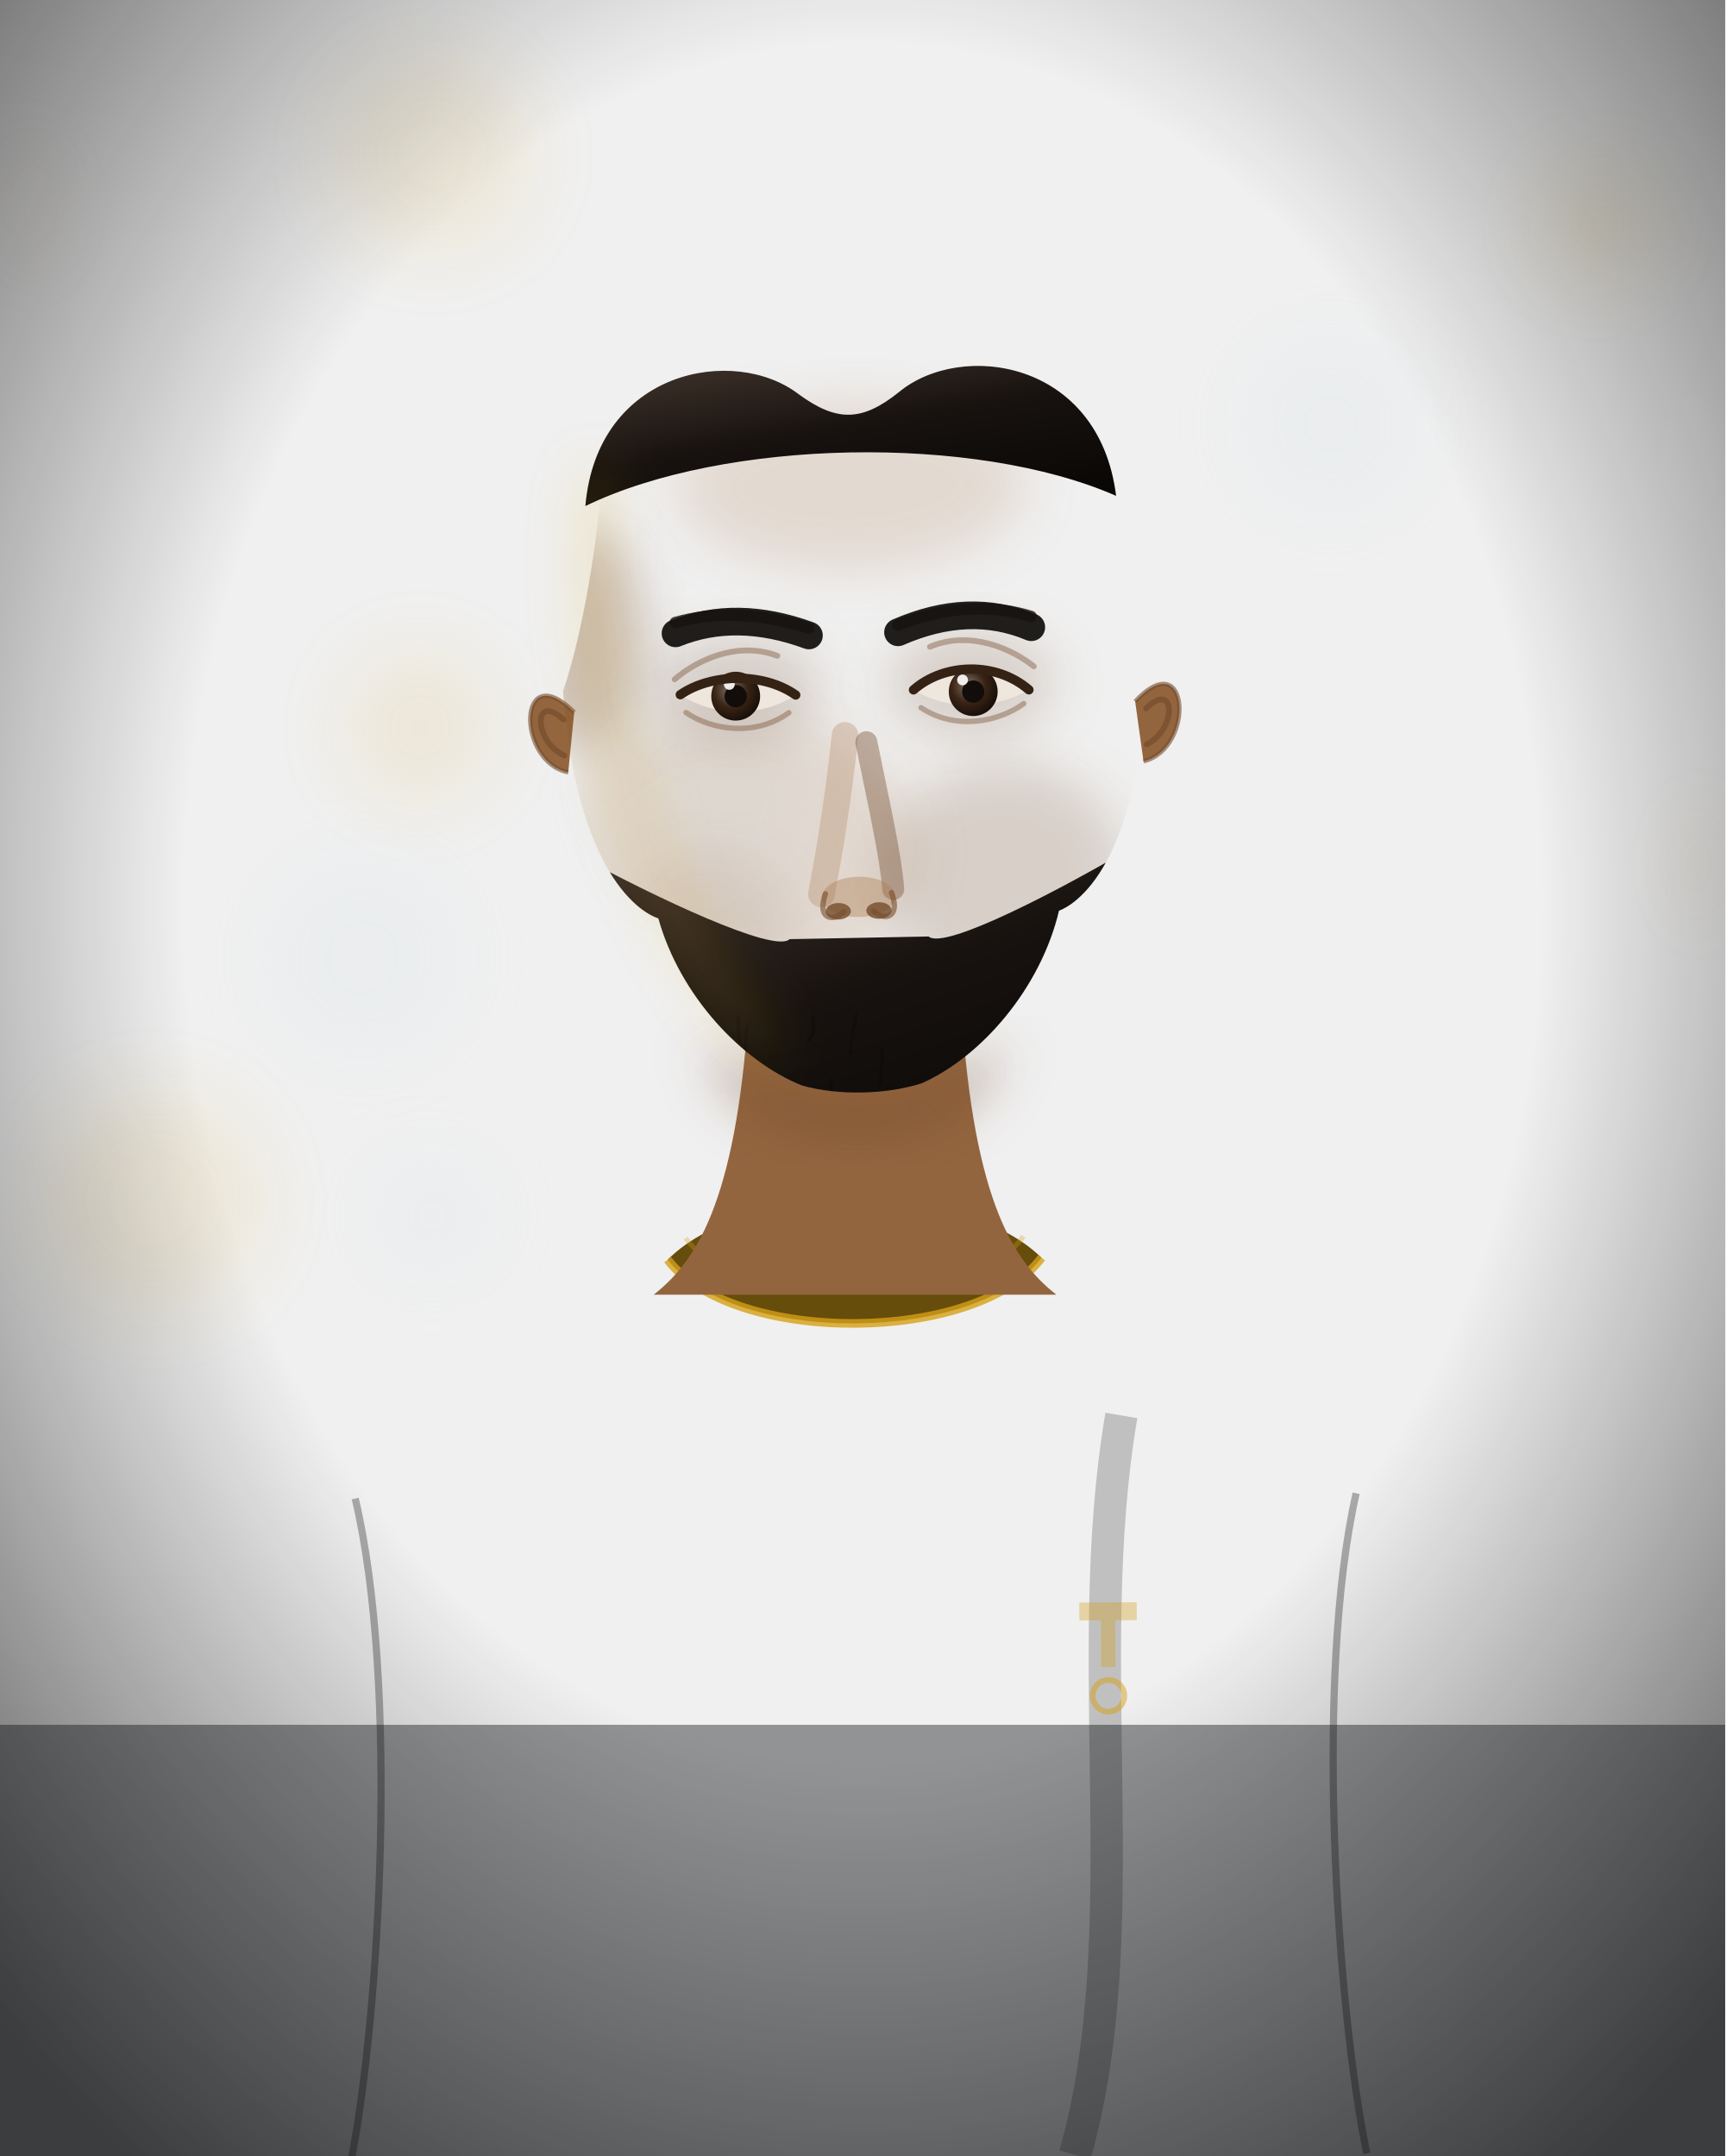
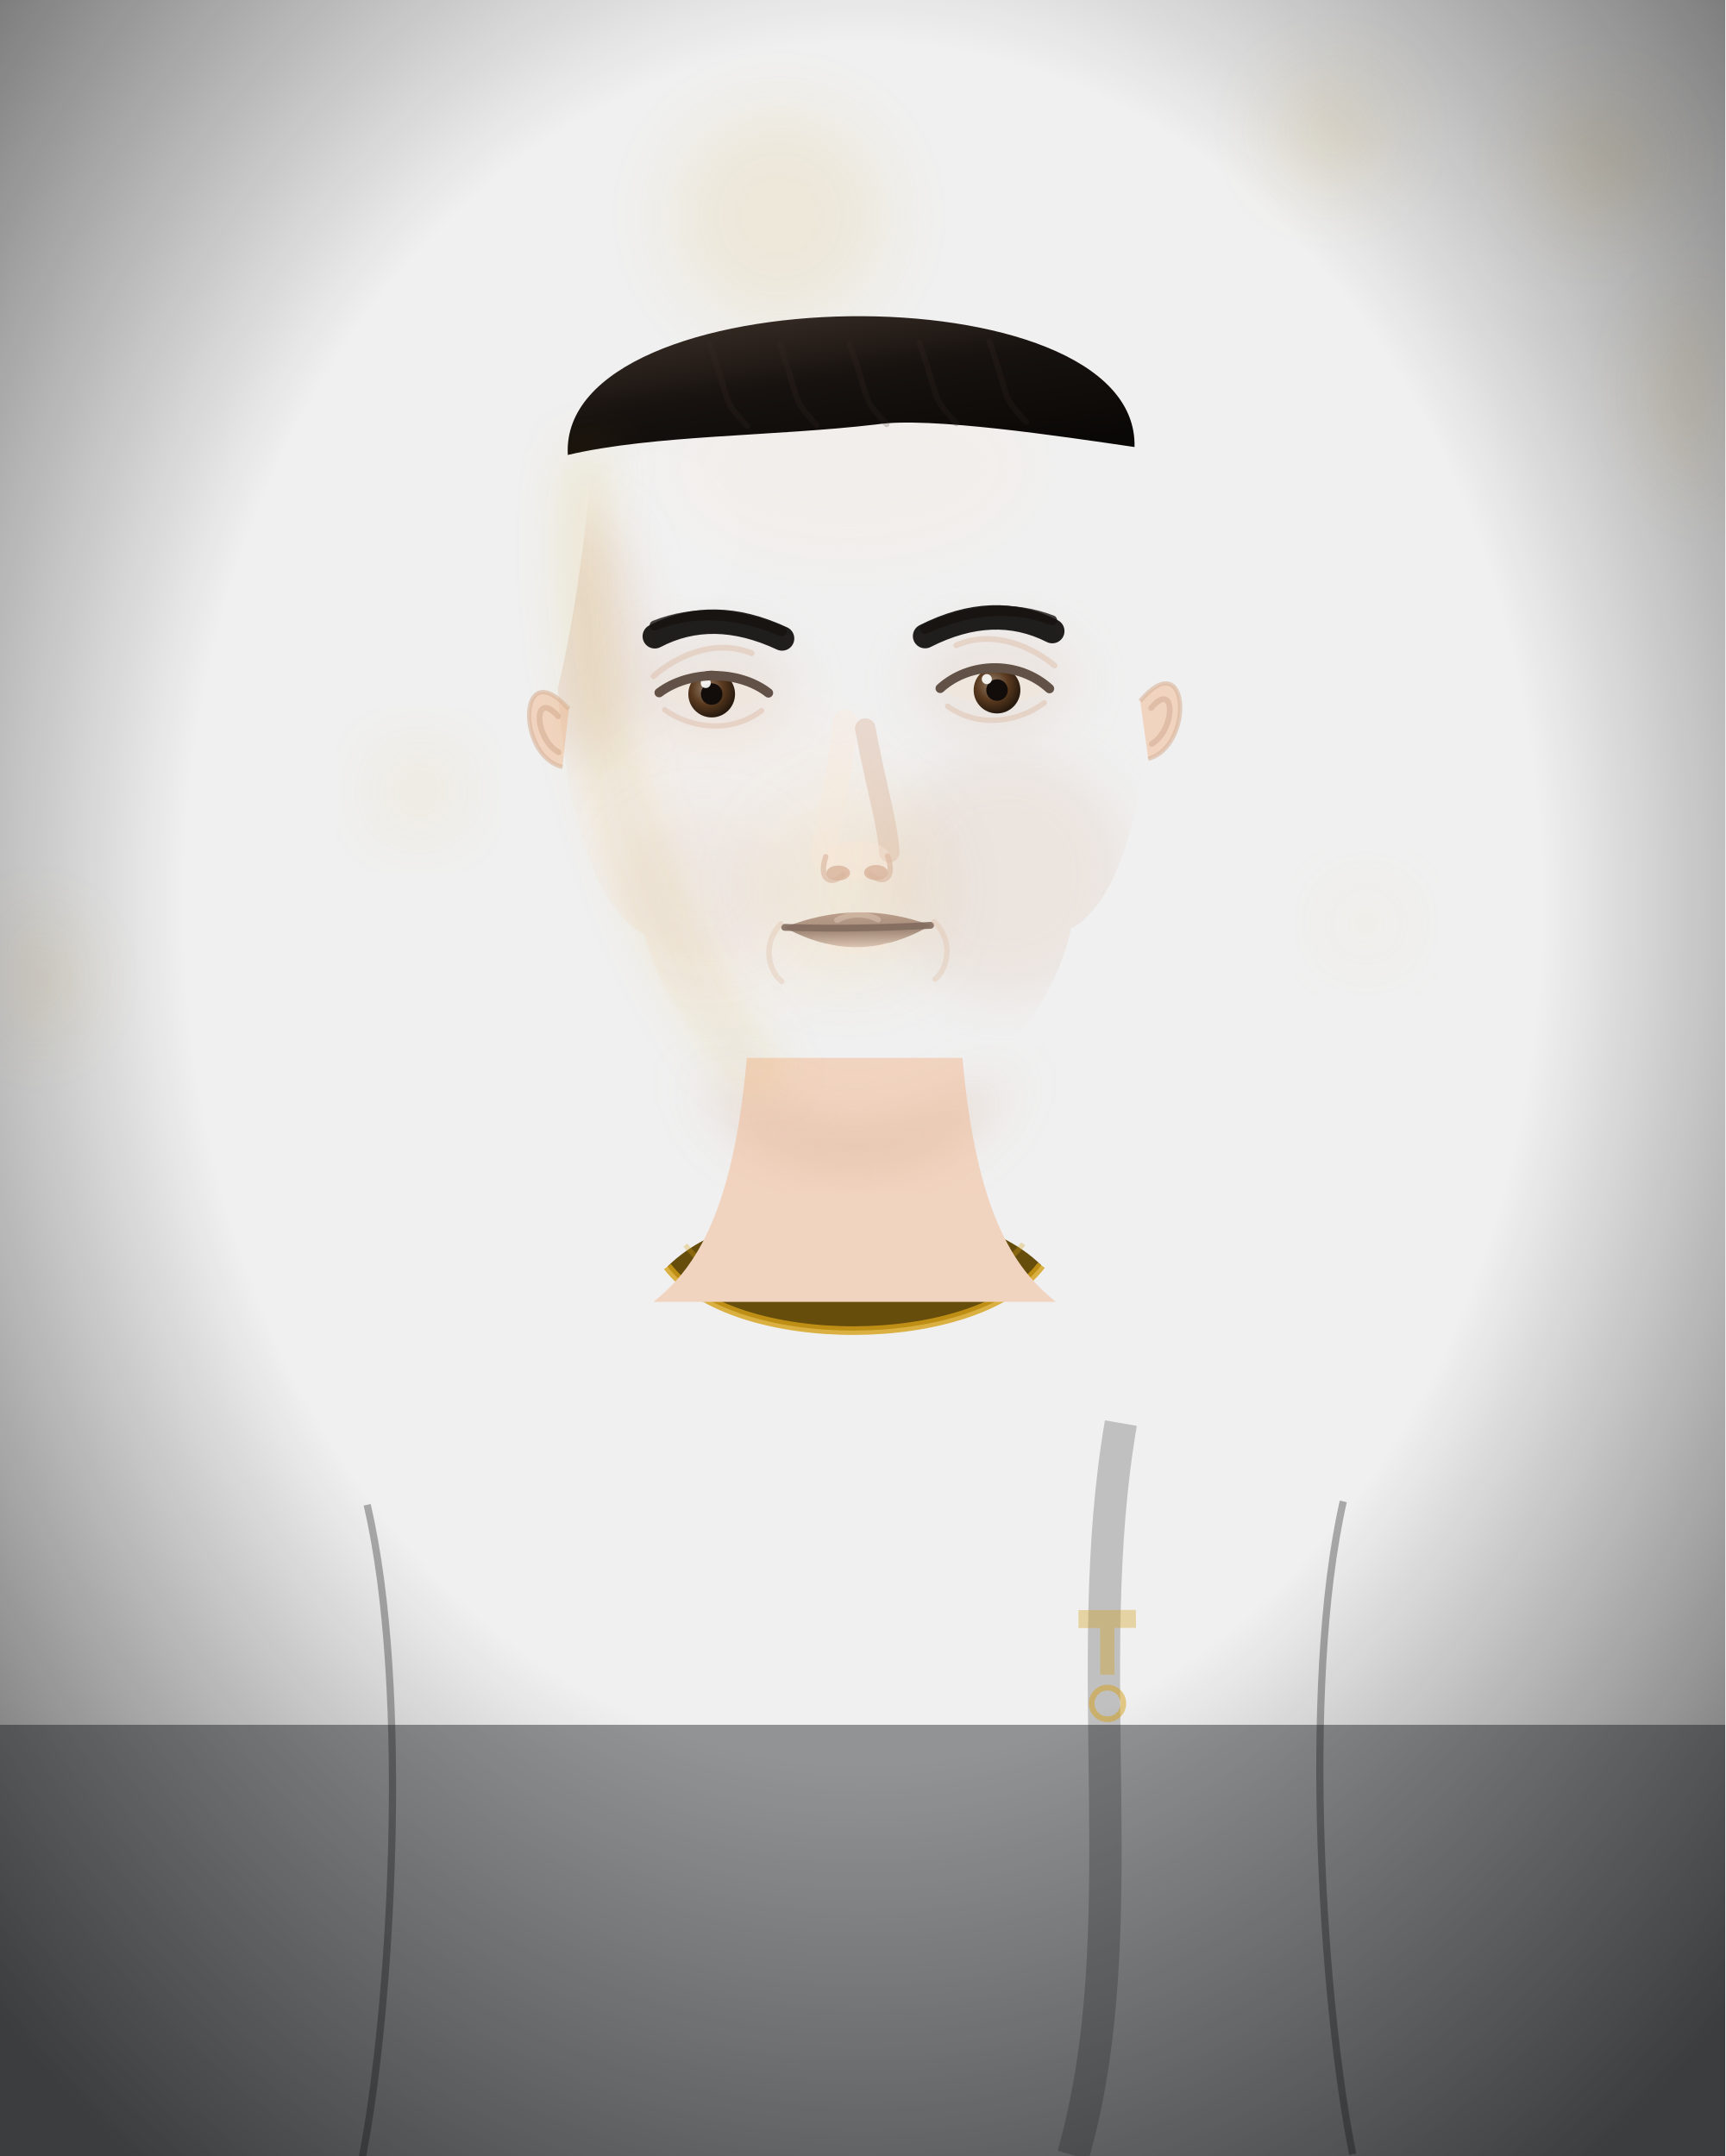
<svg xmlns="http://www.w3.org/2000/svg" viewBox="0 0 480 600" width="480" height="600" role="img" aria-label="Jimmy Peirson portrait">
  <defs>
    <radialGradient id="p409c0da4ef-bg" cx="50%" cy="34%" r="78%">
      <stop offset="0%" stop-color="#8c6a0f" />
      <stop offset="46%" stop-color="#101B24" />
      <stop offset="100%" stop-color="#05090C" />
    </radialGradient>
    <radialGradient id="p409c0da4ef-glow" cx="50%" cy="50%" r="50%">
      <stop offset="0%" stop-color="#D4A017" stop-opacity="0.3" />
      <stop offset="60%" stop-color="#D4A017" stop-opacity="0.1" />
      <stop offset="100%" stop-color="#D4A017" stop-opacity="0" />
    </radialGradient>
    <radialGradient id="p409c0da4ef-face" cx="34%" cy="26%" r="78%">
-       <stop offset="0%" stop-color="#AC7D53" />
-       <stop offset="42%" stop-color="#93653F" />
-       <stop offset="100%" stop-color="#744C2C" />
+       <stop offset="0%" stop-color="#FBE6D6" />
+       <stop offset="42%" stop-color="#F1D4C0" />
+       <stop offset="100%" stop-color="#D9B49C" />
    </radialGradient>
    <linearGradient id="p409c0da4ef-shade" x1="0%" y1="0%" x2="100%" y2="0%">
-       <stop offset="0%" stop-color="#744C2C" stop-opacity="0" />
-       <stop offset="62%" stop-color="#744C2C" stop-opacity="0.1" />
-       <stop offset="100%" stop-color="#744C2C" stop-opacity="0.4" />
+       <stop offset="0%" stop-color="#D9B49C" stop-opacity="0" />
+       <stop offset="62%" stop-color="#D9B49C" stop-opacity="0.1" />
+       <stop offset="100%" stop-color="#D9B49C" stop-opacity="0.4" />
    </linearGradient>
    <linearGradient id="p409c0da4ef-hair" x1="20%" y1="0%" x2="80%" y2="100%">
      <stop offset="0%" stop-color="#3A2E27" />
      <stop offset="46%" stop-color="#17120F" />
      <stop offset="100%" stop-color="#0A0806" />
    </linearGradient>
    <linearGradient id="p409c0da4ef-jersey" x1="10%" y1="0%" x2="90%" y2="100%">
      <stop offset="0%" stop-color="#664d0b" />
      <stop offset="52%" stop-color="#372a06" />
      <stop offset="100%" stop-color="#070D12" />
    </linearGradient>
    <radialGradient id="p409c0da4ef-iris" cx="40%" cy="38%" r="62%">
-       <stop offset="0%" stop-color="#7f7167" />
-       <stop offset="55%" stop-color="#3A2415" />
-       <stop offset="100%" stop-color="#1a1009" />
+       <stop offset="0%" stop-color="#947f6d" />
+       <stop offset="55%" stop-color="#5A3A1F" />
+       <stop offset="100%" stop-color="#281a0e" />
    </radialGradient>
    <linearGradient id="p409c0da4ef-lip" x1="0%" y1="0%" x2="0%" y2="100%">
-       <stop offset="0%" stop-color="#614025" />
-       <stop offset="55%" stop-color="#543720" />
-       <stop offset="100%" stop-color="#845b39" />
+       <stop offset="0%" stop-color="#b69783" />
+       <stop offset="55%" stop-color="#9c8270" />
+       <stop offset="100%" stop-color="#d9bfad" />
    </linearGradient>
    <radialGradient id="p409c0da4ef-vig" cx="50%" cy="42%" r="72%">
      <stop offset="55%" stop-color="#000" stop-opacity="0" />
      <stop offset="100%" stop-color="#000" stop-opacity="0.6" />
    </radialGradient>
    <filter id="p409c0da4ef-soft" x="-30%" y="-30%" width="160%" height="160%">
      <feGaussianBlur stdDeviation="7" />
    </filter>
    <filter id="p409c0da4ef-bokeh" x="-50%" y="-50%" width="200%" height="200%">
      <feGaussianBlur stdDeviation="9" />
    </filter>
    <clipPath id="p409c0da4ef-clip">
-       <path d="M 168 139.1 C 168 103.4, 199.5 99.4, 237.9 99.4 C 276.3 99.4, 307.7 103.4, 307.7 139.1 C 311.9 172.8, 318.9 190.8, 318.9 190.8 C 315.7 248.5, 293.6 254.5, 293.6 254.5 C 288 276.2, 271.1 294.8, 254.5 301.8 C 244.5 304.8, 231.2 304.8, 221.2 301.8 C 204.6 294.8, 187.7 276.2, 182.1 254.5 C 182.1 254.5, 160 248.5, 156.8 190.8 C 156.8 190.8, 163.8 172.8, 168 139.1 Z" />
+       <path d="M 165 134.5 C 165 95.5, 197.8 91.5, 237.8 91.5 C 277.9 91.5, 310.7 95.5, 310.7 134.5 C 315 172.3, 320.3 190.3, 320.3 190.3 C 317 253.1, 297.2 259.1, 297.2 259.1 C 291.3 284.4, 271.4 301.8, 254.6 308.8 C 244.5 311.8, 231.1 311.8, 221 308.8 C 204.3 301.8, 184.4 284.4, 178.4 259.1 C 178.4 259.1, 158.6 253.1, 155.3 190.3 C 155.3 190.3, 160.6 172.3, 165 134.5 Z" />
    </clipPath>
  </defs>
  <rect width="480" height="600" fill="url(#bgGradId)" />
  <g>
-     <circle cx="-11.3" cy="128.5" r="13.3" fill="#D4A017" opacity="0.1" filter="url(#p409c0da4ef-bokeh)" />
-     <circle cx="120" cy="338.3" r="18.1" fill="#BFD8E6" opacity="0.1" filter="url(#p409c0da4ef-bokeh)" />
-     <circle cx="120.3" cy="43.2" r="29" fill="#D4A017" opacity="0.1" filter="url(#p409c0da4ef-bokeh)" />
-     <circle cx="488.7" cy="240.4" r="19.7" fill="#D4A017" opacity="0.1" filter="url(#p409c0da4ef-bokeh)" />
-     <circle cx="-5.6" cy="57.1" r="20" fill="#E8C98A" opacity="0.1" filter="url(#p409c0da4ef-bokeh)" />
-     <circle cx="42.8" cy="334.1" r="32.2" fill="#D4A017" opacity="0.1" filter="url(#p409c0da4ef-bokeh)" />
-     <circle cx="496.4" cy="127.4" r="31.9" fill="#FFFFFF" opacity="0.1" filter="url(#p409c0da4ef-bokeh)" />
-     <circle cx="116.8" cy="202.3" r="22.6" fill="#D4A017" opacity="0.1" filter="url(#p409c0da4ef-bokeh)" />
-     <circle cx="100.8" cy="266.6" r="28.9" fill="#BFD8E6" opacity="0.1" filter="url(#p409c0da4ef-bokeh)" />
-     <circle cx="195.8" cy="219.9" r="30" fill="#BFD8E6" opacity="0.1" filter="url(#p409c0da4ef-bokeh)" />
-     <circle cx="-17.4" cy="396.8" r="11" fill="#E8C98A" opacity="0.1" filter="url(#p409c0da4ef-bokeh)" />
-     <circle cx="370.4" cy="118" r="26.7" fill="#BFD8E6" opacity="0.1" filter="url(#p409c0da4ef-bokeh)" />
-     <circle cx="444.7" cy="62.7" r="17.5" fill="#D4A017" opacity="0.1" filter="url(#p409c0da4ef-bokeh)" />
+     <circle cx="380.1" cy="257" r="10" fill="#E8C98A" opacity="0.1" filter="url(#p409c0da4ef-bokeh)" />
+     <circle cx="433.1" cy="64.3" r="22" fill="#FFFFFF" opacity="0.1" filter="url(#p409c0da4ef-bokeh)" />
+     <circle cx="179.1" cy="64.3" r="26.5" fill="#FFFFFF" opacity="0" filter="url(#p409c0da4ef-bokeh)" />
+     <circle cx="370.6" cy="36.4" r="17.4" fill="#D4A017" opacity="0.1" filter="url(#p409c0da4ef-bokeh)" />
+     <circle cx="444.3" cy="45.1" r="18.8" fill="#D4A017" opacity="0.1" filter="url(#p409c0da4ef-bokeh)" />
+     <circle cx="216.8" cy="60.1" r="30.6" fill="#D4A017" opacity="0.1" filter="url(#p409c0da4ef-bokeh)" />
+     <circle cx="490.2" cy="109" r="32.4" fill="#D4A017" opacity="0.1" filter="url(#p409c0da4ef-bokeh)" />
+     <circle cx="236.2" cy="247.6" r="26.1" fill="#D4A017" opacity="0.1" filter="url(#p409c0da4ef-bokeh)" />
+     <circle cx="116.6" cy="220" r="11.4" fill="#D4A017" opacity="0.1" filter="url(#p409c0da4ef-bokeh)" />
+     <circle cx="6.2" cy="272.3" r="17" fill="#D4A017" opacity="0.1" filter="url(#p409c0da4ef-bokeh)" />
+     <circle cx="183" cy="149" r="20.8" fill="#FFFFFF" opacity="0.1" filter="url(#p409c0da4ef-bokeh)" />
    <rect x="0" y="180" width="480" height="36" fill="#DDEAF2" opacity="0" />
  </g>
-   <ellipse cx="237.9" cy="188.8" rx="194.6" ry="228.7" fill="url(#glowId)" />
-   <g transform="rotate(-0.3 237.9 372.3)">
-     <path d="M 58.6 600 C 92.6 402.3, 141.9 360.3, 185.9 350.3     L 289.9 350.3 C 333.9 360.3, 383.1 402.3, 417.1 600 Z" fill="url(#jerseyGradId)" />
-     <path d="M 98.6 416.3 C 110.6 468.3, 104.6 560, 96.6 600" fill="none" stroke="#000" stroke-opacity="0.3" stroke-width="2" />
-     <path d="M 377.1 416.3 C 365.1 468.3, 371.1 560, 379.1 600" fill="none" stroke="#000" stroke-opacity="0.3" stroke-width="2" />
-     <path d="M 151.9 406.3 C 167.9 456.3, 155.9 530, 173.9 600" fill="none" stroke="#fff" stroke-opacity="0" stroke-width="10" />
-     <path d="M 311.9 394.3 C 299.9 462.3, 315.9 538, 297.9 600" fill="none" stroke="#000" stroke-opacity="0.2" stroke-width="9" />
-     <path d="M 185.9 350.3 C 203.9 374.3, 271.9 374.3, 289.9 350.3     C 277.9 338.3, 255.9 334.3, 237.9 334.3     C 219.9 334.3, 197.9 338.3, 185.9 350.3 Z" fill="#664d0b" />
-     <path d="M 185.9 350.3 C 203.9 374.3, 271.9 374.3, 289.9 350.3" fill="none" stroke="#D4A017" stroke-opacity="0.8" stroke-width="2.4" />
-     <path d="M 190.9 344.3 C 204.9 364.3, 270.9 364.3, 284.9 344.3" fill="none" stroke="#D4A017" stroke-opacity="0.3" stroke-width="1.4" />
-     <g transform="translate(299.9 446.3)" opacity="0.5">
+   <ellipse cx="237.8" cy="188.2" rx="198" ry="247.1" fill="url(#glowId)" />
+   <g transform="rotate(-0.2 237.8 374.3)">
+     <path d="M 62 600 C 96 404.3, 141.8 362.3, 185.8 352.3     L 289.8 352.3 C 333.8 362.3, 379.6 404.3, 413.6 600 Z" fill="url(#jerseyGradId)" />
+     <path d="M 102 418.3 C 114 470.3, 108 560, 100 600" fill="none" stroke="#000" stroke-opacity="0.3" stroke-width="2" />
+     <path d="M 373.6 418.3 C 361.6 470.3, 367.6 560, 375.6 600" fill="none" stroke="#000" stroke-opacity="0.3" stroke-width="2" />
+     <path d="M 151.8 408.3 C 167.8 458.3, 155.8 530, 173.8 600" fill="none" stroke="#fff" stroke-opacity="0" stroke-width="10" />
+     <path d="M 311.8 396.3 C 299.8 464.3, 315.8 538, 297.8 600" fill="none" stroke="#000" stroke-opacity="0.2" stroke-width="9" />
+     <path d="M 185.8 352.3 C 203.8 376.3, 271.8 376.3, 289.8 352.3     C 277.8 340.3, 255.8 336.3, 237.8 336.3     C 219.8 336.3, 197.8 340.3, 185.8 352.3 Z" fill="#664d0b" />
+     <path d="M 185.8 352.3 C 203.8 376.3, 271.8 376.3, 289.8 352.3" fill="none" stroke="#D4A017" stroke-opacity="0.8" stroke-width="2.4" />
+     <path d="M 190.8 346.3 C 204.8 366.3, 270.8 366.3, 284.8 346.3" fill="none" stroke="#D4A017" stroke-opacity="0.3" stroke-width="1.4" />
+     <g transform="translate(299.8 448.3)" opacity="0.5">
      <path d="M 0 0 L 16 0 L 16 5 L 10 5 L 10 18 L 6 18 L 6 5 L 0 5 Z" fill="#D4A017" opacity="0.7" />
      <circle cx="8" cy="26" r="4.4" fill="none" stroke="#D4A017" stroke-width="1.6" />
    </g>
  </g>
-   <path d="M 207.9 286.2 L 267.9 286.2 C 271.9 338.3, 283.9 352.3, 293.9 360.3     L 181.9 360.3 C 191.9 352.3, 203.9 338.3, 207.9 286.2 Z" fill="#93653F" />
-   <path d="M 207.9 286.2 L 267.9 286.2 C 265.9 310.2, 267.9 332.3, 277.9 352.3     L 197.9 352.3 C 207.9 332.3, 209.9 310.2, 207.9 286.2 Z" fill="url(#shadeGradId)" opacity="0.9" />
-   <path d="M 195.9 290.2 C 221.9 312.2, 253.9 312.2, 279.9 290.2     C 267.9 324.2, 207.9 324.2, 195.9 290.2 Z" fill="#744C2C" opacity="0.6" filter="url(#p409c0da4ef-soft)" />
-   <g transform="rotate(-1.1 237.9 198.8)">
-     <path d="M 159.8 196.7 C 144.3 180.7, 143.3 210.2, 157.8 213.4" fill="#93653F" stroke="#744C2C" stroke-opacity="0.6" stroke-width="1.2" />
-     <path d="M 156.8 198.7 C 148.3 190.7, 148.3 204.7, 156.8 208.7" fill="none" stroke="#744C2C" stroke-opacity="0.7" stroke-width="1.6" stroke-linecap="round" />
-     <path d="M 315.9 196.7 C 331.4 180.7, 332.4 210.2, 317.9 213.4" fill="#93653F" stroke="#744C2C" stroke-opacity="0.6" stroke-width="1.2" />
-     <path d="M 318.9 198.7 C 327.4 190.7, 327.4 204.7, 318.9 208.7" fill="none" stroke="#744C2C" stroke-opacity="0.7" stroke-width="1.6" stroke-linecap="round" />
-     <path d="M 168 139.1 C 168 103.4, 199.5 99.4, 237.9 99.4 C 276.3 99.4, 307.7 103.4, 307.7 139.1 C 311.9 172.8, 318.9 190.8, 318.9 190.8 C 315.7 248.5, 293.6 254.5, 293.6 254.5 C 288 276.2, 271.1 294.8, 254.5 301.8 C 244.5 304.8, 231.2 304.8, 221.2 301.8 C 204.6 294.8, 187.7 276.2, 182.1 254.5 C 182.1 254.5, 160 248.5, 156.8 190.8 C 156.8 190.8, 163.8 172.8, 168 139.1 Z" fill="url(#faceGradId)" />
+   <path d="M 207.8 294.4 L 267.8 294.4 C 271.8 340.3, 283.8 354.3, 293.8 362.3     L 181.8 362.3 C 191.8 354.3, 203.8 340.3, 207.8 294.4 Z" fill="#F1D4C0" />
+   <path d="M 207.8 294.4 L 267.8 294.4 C 265.8 318.4, 267.8 334.3, 277.8 354.3     L 197.8 354.3 C 207.8 334.3, 209.8 318.4, 207.8 294.4 Z" fill="url(#shadeGradId)" opacity="0.9" />
+   <path d="M 195.8 298.4 C 221.8 320.4, 253.8 320.4, 279.8 298.4     C 267.8 332.4, 207.8 332.4, 195.8 298.4 Z" fill="#D9B49C" opacity="0.6" filter="url(#p409c0da4ef-soft)" />
+   <g transform="rotate(-0.8 237.8 198.9)">
+     <path d="M 158.3 196.2 C 144.4 180.2, 143.4 209.1, 156.3 212.3" fill="#F1D4C0" stroke="#D9B49C" stroke-opacity="0.6" stroke-width="1.2" />
+     <path d="M 155.3 198.2 C 148.4 190.2, 148.4 204.2, 155.3 208.2" fill="none" stroke="#D9B49C" stroke-opacity="0.7" stroke-width="1.6" stroke-linecap="round" />
+     <path d="M 317.3 196.2 C 331.2 180.2, 332.2 209.1, 319.3 212.3" fill="#F1D4C0" stroke="#D9B49C" stroke-opacity="0.6" stroke-width="1.2" />
+     <path d="M 320.3 198.2 C 327.2 190.2, 327.2 204.2, 320.3 208.2" fill="none" stroke="#D9B49C" stroke-opacity="0.7" stroke-width="1.6" stroke-linecap="round" />
+     <path d="M 165 134.5 C 165 95.5, 197.8 91.5, 237.8 91.5 C 277.9 91.5, 310.7 95.5, 310.7 134.5 C 315 172.3, 320.3 190.3, 320.3 190.3 C 317 253.1, 297.2 259.1, 297.2 259.1 C 291.3 284.4, 271.4 301.8, 254.6 308.8 C 244.5 311.8, 231.1 311.8, 221 308.8 C 204.3 301.8, 184.4 284.4, 178.4 259.1 C 178.4 259.1, 158.6 253.1, 155.3 190.3 C 155.3 190.3, 160.6 172.3, 165 134.5 Z" fill="url(#faceGradId)" />
    <g clip-path="url(#p409c0da4ef-clip)">
-       <rect x="146.8" y="89.4" width="182.2" height="222.8" fill="url(#shadeGradId)" />
-       <ellipse cx="203.8" cy="236.7" rx="50.3" ry="39.8" fill="#AC7D53" opacity="0.2" filter="url(#p409c0da4ef-soft)" />
-       <ellipse cx="278.4" cy="244.7" rx="34.1" ry="31.8" fill="#744C2C" opacity="0.2" filter="url(#p409c0da4ef-soft)" />
-       <ellipse cx="237.9" cy="135.2" rx="48.6" ry="23.9" fill="#AC7D53" opacity="0.2" filter="url(#p409c0da4ef-soft)" />
-       <ellipse cx="163.3" cy="176.7" rx="16.2" ry="31.8" fill="#744C2C" opacity="0.3" filter="url(#p409c0da4ef-soft)" />
-       <ellipse cx="205.4" cy="190.7" rx="23" ry="15" fill="#744C2C" opacity="0.2" filter="url(#p409c0da4ef-soft)" />
-       <ellipse cx="270.3" cy="190.7" rx="23" ry="15" fill="#744C2C" opacity="0.2" filter="url(#p409c0da4ef-soft)" />
-       <ellipse cx="195.7" cy="256.6" rx="24.3" ry="19.9" fill="#6e482a" opacity="0.1" filter="url(#p409c0da4ef-soft)" />
-       <path d="M 225.5 176.6 Q 205.4 168.8 188.4 175.3" fill="none" stroke="#0A0806" stroke-width="7.7" stroke-linecap="round" opacity="0.9" />
-       <path d="M 225.5 174.6 Q 205.4 167.8 188.4 172.3" fill="none" stroke="#17120F" stroke-width="3.2" stroke-linecap="round" opacity="0.8" />
-       <path d="M 250.3 176.2 Q 270.3 167.9 287.4 175.5" fill="none" stroke="#0A0806" stroke-width="7.7" stroke-linecap="round" opacity="0.9" />
-       <path d="M 250.3 174.2 Q 270.3 166.9 287.4 172.5" fill="none" stroke="#17120F" stroke-width="3.2" stroke-linecap="round" opacity="0.8" />
-       <path d="M 221.5 193.1 C 212.6 186.6, 198.2 186.6, 189.4 192.4       C 199 199, 212.1 199, 221.5 193.1 Z" fill="#EFE7DE" />
-       <circle cx="204.8" cy="193.1" r="6.8" fill="url(#p409c0da4ef-iris)" />
-       <circle cx="204.8" cy="193.1" r="3.1" fill="#120D0A" />
-       <circle cx="203.1" cy="189.8" r="1.5" fill="#fff" opacity="0.9" />
-       <path d="M 221.5 193.1 C 212.6 186.6, 198.2 186.6, 189.4 192.4" fill="none" stroke="#342214" stroke-width="2.6" stroke-linecap="round" />
-       <path d="M 216.6 182.1 C 205.4 177.6, 193.9 183.1, 187.9 188.1" fill="none" stroke="#744C2C" stroke-width="1.6" opacity="0.4" stroke-linecap="round" />
-       <path d="M 219.5 198 C 210.2 204.4, 198.2 202.6, 190.9 197.4" fill="none" stroke="#744C2C" stroke-width="1.5" opacity="0.4" stroke-linecap="round" />
-       <path d="M 254.3 192.3 C 263.1 184.9, 277.5 184.9, 286.4 192.9       C 276.7 198.3, 263.6 198.3, 254.3 192.3 Z" fill="#EFE7DE" />
-       <circle cx="270.9" cy="193.1" r="6.8" fill="url(#p409c0da4ef-iris)" />
-       <circle cx="270.9" cy="193.1" r="3.1" fill="#120D0A" />
-       <circle cx="268" cy="189.8" r="1.5" fill="#fff" opacity="0.9" />
-       <path d="M 254.3 192.3 C 263.1 184.9, 277.5 184.9, 286.4 192.9" fill="none" stroke="#342214" stroke-width="2.6" stroke-linecap="round" />
-       <path d="M 259.1 180.4 C 270.3 175.9, 281.9 181.4, 287.9 186.4" fill="none" stroke="#744C2C" stroke-width="1.6" opacity="0.4" stroke-linecap="round" />
-       <path d="M 256.3 197.3 C 265.5 203.7, 277.5 201.9, 284.9 196.7" fill="none" stroke="#744C2C" stroke-width="1.5" opacity="0.4" stroke-linecap="round" />
-       <path d="M 235 204.6 C 232.8 222.6, 229.7 238.6, 227.6 248.6" fill="none" stroke="#AC7D53" stroke-width="7.4" stroke-linecap="round" opacity="0.3" />
-       <path d="M 240.9 206.6 C 244.2 224.6, 247.1 238.6, 247.6 247.6" fill="none" stroke="#744C2C" stroke-width="6.1" stroke-linecap="round" opacity="0.4" />
-       <ellipse cx="237.9" cy="249.6" rx="10.2" ry="5.6" fill="#AC7D53" opacity="0.4" />
-       <ellipse cx="232.2" cy="253.5" rx="3.5" ry="2.3" fill="#744C2C" opacity="0.8" />
-       <ellipse cx="243.5" cy="253.5" rx="3.5" ry="2.3" fill="#744C2C" opacity="0.8" />
-       <path d="M 228.7 248.6 C 226.1 255.6, 230.7 256.6, 233.8 253.6" fill="none" stroke="#744C2C" stroke-width="1.5" opacity="0.6" stroke-linecap="round" />
-       <path d="M 247.1 248.6 C 249.6 255.6, 245 256.6, 242 253.6" fill="none" stroke="#744C2C" stroke-width="1.5" opacity="0.6" stroke-linecap="round" />
-       <path d="M 216.3 271 Q 237.9 265.2 259.4 271 Q 237.9 285.3 216.3 271 Z" fill="url(#p409c0da4ef-lip)" opacity="0.9" />
-       <path d="M 231.8 269.7 Q 237.9 267.6 243.9 269.7" fill="none" stroke="#AC7D53" stroke-width="1.6" opacity="0.3" stroke-linecap="round" />
-       <path d="M 216.3 271 Q 237.9 271.9 259.4 271" fill="none" stroke="#462e1a" stroke-width="1.9" stroke-linecap="round" opacity="0.9" />
-       <path d="M 228.8 277.8 Q 237.9 281.2 246.5 277.8" fill="none" stroke="#AC7D53" stroke-width="1.7" opacity="0.3" stroke-linecap="round" />
-       <path d="M 215.3 270 C 209.3 276, 212.3 284, 215.3 286" fill="none" stroke="#744C2C" stroke-width="1.5" opacity="0.3" stroke-linecap="round" />
-       <path d="M 260.4 270 C 266.4 276, 263.4 284, 260.4 286" fill="none" stroke="#744C2C" stroke-width="1.5" opacity="0.3" stroke-linecap="round" />
+       <rect x="145.3" y="81.5" width="185" height="238.9" fill="url(#shadeGradId)" />
+       <ellipse cx="203.2" cy="236.2" rx="51.2" ry="43" fill="#FBE6D6" opacity="0.2" filter="url(#p409c0da4ef-soft)" />
+       <ellipse cx="279.1" cy="244.2" rx="34.7" ry="34.4" fill="#D9B49C" opacity="0.2" filter="url(#p409c0da4ef-soft)" />
+       <ellipse cx="237.8" cy="130.2" rx="49.5" ry="25.8" fill="#FBE6D6" opacity="0.2" filter="url(#p409c0da4ef-soft)" />
+       <ellipse cx="161.9" cy="176.2" rx="16.5" ry="34.4" fill="#D9B49C" opacity="0.3" filter="url(#p409c0da4ef-soft)" />
+       <ellipse cx="198.7" cy="190.2" rx="22.2" ry="15" fill="#D9B49C" opacity="0.2" filter="url(#p409c0da4ef-soft)" />
+       <ellipse cx="276.9" cy="190.2" rx="22.2" ry="15" fill="#D9B49C" opacity="0.2" filter="url(#p409c0da4ef-soft)" />
+       <ellipse cx="194.9" cy="246.3" rx="24.8" ry="21.5" fill="#ceab94" opacity="0.1" filter="url(#p409c0da4ef-soft)" />
+       <path d="M 217.9 177.4 Q 198.7 168.1 182.5 176.3" fill="none" stroke="#0A0806" stroke-width="6.8" stroke-linecap="round" opacity="0.9" />
+       <path d="M 217.9 175.4 Q 198.7 167.1 182.5 173.3" fill="none" stroke="#17120F" stroke-width="2.8" stroke-linecap="round" opacity="0.8" />
+       <path d="M 257.7 177.3 Q 276.9 167.9 293.1 176.4" fill="none" stroke="#0A0806" stroke-width="6.8" stroke-linecap="round" opacity="0.9" />
+       <path d="M 257.7 175.3 Q 276.9 166.9 293.1 173.4" fill="none" stroke="#17120F" stroke-width="2.8" stroke-linecap="round" opacity="0.8" />
+       <path d="M 213.9 192.5 C 205.6 185.9, 191.9 185.9, 183.5 192       C 192.7 198.4, 205.1 198.4, 213.9 192.5 Z" fill="#EFE7DE" />
+       <circle cx="198.1" cy="192.6" r="6.5" fill="url(#p409c0da4ef-iris)" />
+       <circle cx="198.1" cy="192.6" r="3" fill="#120D0A" />
+       <circle cx="196.5" cy="189.5" r="1.4" fill="#fff" opacity="0.9" />
+       <path d="M 213.9 192.5 C 205.6 185.9, 191.9 185.9, 183.5 192" fill="none" stroke="#625146" stroke-width="2.6" stroke-linecap="round" />
+       <path d="M 209.4 181.4 C 198.7 176.9, 187.8 182.4, 182 187.4" fill="none" stroke="#D9B49C" stroke-width="1.6" opacity="0.4" stroke-linecap="round" />
+       <path d="M 211.9 197.4 C 203.3 203.8, 191.9 202, 185 196.8" fill="none" stroke="#D9B49C" stroke-width="1.5" opacity="0.4" stroke-linecap="round" />
+       <path d="M 261.7 191.9 C 270.1 184.5, 283.7 184.5, 292.1 192.4       C 283 197.9, 270.5 197.9, 261.7 191.9 Z" fill="#EFE7DE" />
+       <circle cx="277.5" cy="192.6" r="6.5" fill="url(#p409c0da4ef-iris)" />
+       <circle cx="277.5" cy="192.6" r="3" fill="#120D0A" />
+       <circle cx="274.7" cy="189.5" r="1.4" fill="#fff" opacity="0.9" />
+       <path d="M 261.7 191.9 C 270.1 184.5, 283.7 184.5, 292.1 192.4" fill="none" stroke="#625146" stroke-width="2.6" stroke-linecap="round" />
+       <path d="M 266.3 180 C 276.9 175.5, 287.8 181, 293.6 186" fill="none" stroke="#D9B49C" stroke-width="1.6" opacity="0.4" stroke-linecap="round" />
+       <path d="M 263.7 196.9 C 272.3 203.3, 283.7 201.5, 290.6 196.3" fill="none" stroke="#D9B49C" stroke-width="1.5" opacity="0.4" stroke-linecap="round" />
+       <path d="M 235.1 200.8 C 233 218.8, 230.2 228.3, 228.2 238.3" fill="none" stroke="#FBE6D6" stroke-width="6.9" stroke-linecap="round" opacity="0.3" />
+       <path d="M 240.7 202.8 C 243.8 220.8, 246.4 228.3, 246.9 237.3" fill="none" stroke="#D9B49C" stroke-width="5.7" stroke-linecap="round" opacity="0.4" />
+       <ellipse cx="237.8" cy="239.3" rx="9.6" ry="5.3" fill="#FBE6D6" opacity="0.4" />
+       <ellipse cx="232.6" cy="242.9" rx="3.3" ry="2.1" fill="#D9B49C" opacity="0.8" />
+       <ellipse cx="243.1" cy="242.9" rx="3.3" ry="2.1" fill="#D9B49C" opacity="0.8" />
+       <path d="M 229.2 238.3 C 226.8 245.3, 231.1 246.3, 234 243.3" fill="none" stroke="#D9B49C" stroke-width="1.5" opacity="0.6" stroke-linecap="round" />
+       <path d="M 246.4 238.3 C 248.8 245.3, 244.5 246.3, 241.6 243.3" fill="none" stroke="#D9B49C" stroke-width="1.5" opacity="0.6" stroke-linecap="round" />
+       <path d="M 217.5 257.8 Q 237.8 250 258.1 257.8 Q 237.8 269.4 217.5 257.8 Z" fill="url(#p409c0da4ef-lip)" opacity="0.9" />
+       <path d="M 232.1 256 Q 237.8 253.1 243.5 256" fill="none" stroke="#FBE6D6" stroke-width="1.6" opacity="0.3" stroke-linecap="round" />
+       <path d="M 217.5 257.8 Q 237.8 258.7 258.1 257.8" fill="none" stroke="#826c5e" stroke-width="1.9" stroke-linecap="round" opacity="0.9" />
+       <path d="M 229.3 263.3 Q 237.8 266 245.9 263.3" fill="none" stroke="#FBE6D6" stroke-width="1.7" opacity="0.3" stroke-linecap="round" />
+       <path d="M 216.5 256.8 C 210.5 262.8, 213.5 270.8, 216.5 272.8" fill="none" stroke="#D9B49C" stroke-width="1.5" opacity="0.3" stroke-linecap="round" />
+       <path d="M 259.1 256.8 C 265.1 262.8, 262.1 270.8, 259.1 272.8" fill="none" stroke="#D9B49C" stroke-width="1.5" opacity="0.3" stroke-linecap="round" />
    </g>
    <g clip-path="url(#p409c0da4ef-clip)" opacity="1">
-       <g>
-         <path d="M 160 236.5       C 161.6 294.2, 193.3 322.2, 237.9 324.2       C 282.4 322.2, 314.1 294.2, 315.7 236.5       C 294.6 248.5, 261.5 265, 257.2 261       L 218.5 261 C 214.2 265, 181.1 248.5, 160 236.5 Z" fill="url(#p409c0da4ef-hair)" />
-         <path d="M 229.4 300.3 q -0.3 7.9 -0.5 6.1" fill="none" stroke="#0A0806" stroke-width="1" opacity="0.4" stroke-linecap="round" />
-         <path d="M 243.7 292.5 q -0.2 4.4 -0.8 9.3" fill="none" stroke="#0A0806" stroke-width="1" opacity="0.4" stroke-linecap="round" />
-         <path d="M 286.7 295.5 q 1.2 5 1.8 8.7" fill="none" stroke="#0A0806" stroke-width="1" opacity="0.4" stroke-linecap="round" />
-         <path d="M 203.8 282.6 q -0.2 5 0.5 6.9" fill="none" stroke="#0A0806" stroke-width="1" opacity="0.4" stroke-linecap="round" />
-         <path d="M 205.9 306.8 q 0.6 7.8 0.2 8.7" fill="none" stroke="#0A0806" stroke-width="1" opacity="0.4" stroke-linecap="round" />
-         <path d="M 187.4 291.7 q -1.5 7 1.2 10.2" fill="none" stroke="#0A0806" stroke-width="1" opacity="0.4" stroke-linecap="round" />
-         <path d="M 236.6 282.5 q -1.2 5.6 -1.8 10.2" fill="none" stroke="#0A0806" stroke-width="1" opacity="0.4" stroke-linecap="round" />
-         <path d="M 224.6 282.7 q 0.5 5.2 -1.4 6.6" fill="none" stroke="#0A0806" stroke-width="1" opacity="0.4" stroke-linecap="round" />
-         <path d="M 206.3 284.8 q -1.1 5.6 -0.4 8.3" fill="none" stroke="#0A0806" stroke-width="1" opacity="0.4" stroke-linecap="round" />
-       </g>
+       <g />
    </g>
    <g>
-       <path d="M 164 139.4         C 168 101.4, 206.4 95.4, 223.9 109.4         C 234.4 117.4, 241.4 117.4, 251.8 109.4         C 269.3 95.4, 307.7 101.4, 311.7 139.4         C 272.8 121.4, 203 121.4, 164 139.4 Z" fill="url(#p409c0da4ef-hair)" />
+       <path d="M 159 125.5     C 157 75.5, 318.7 75.5, 316.7 125.5     C 296.1 122.2, 259.7 116.2, 245.1 118.2     C 216 121.2, 183.2 120.2, 159 125.5 Z" fill="url(#p409c0da4ef-hair)" />
+       <path d="M 199 95.5 C 205 113.5, 202 110.2, 209 118.2" fill="none" stroke="#3A2E27" stroke-width="1.6" opacity="0.2" stroke-linecap="round" />
+       <path d="M 218.4 95.5 C 224.4 113.5, 221.4 110.2, 228.4 118.2" fill="none" stroke="#3A2E27" stroke-width="1.6" opacity="0.2" stroke-linecap="round" />
+       <path d="M 237.8 95.5 C 243.8 113.5, 240.8 110.2, 247.8 118.2" fill="none" stroke="#3A2E27" stroke-width="1.6" opacity="0.2" stroke-linecap="round" />
+       <path d="M 257.2 95.5 C 263.2 113.5, 260.2 110.2, 267.2 118.2" fill="none" stroke="#3A2E27" stroke-width="1.6" opacity="0.2" stroke-linecap="round" />
+       <path d="M 276.7 95.5 C 282.7 113.5, 279.7 110.2, 286.7 118.2" fill="none" stroke="#3A2E27" stroke-width="1.6" opacity="0.2" stroke-linecap="round" />
    </g>
-     <path d="M 168 131.2 C 156.8 182.9, 182.1 262.4, 211.3 290.2" fill="none" stroke="#D4A017" stroke-width="3.2" opacity="0.5" stroke-linecap="round" filter="url(#p409c0da4ef-soft)" />
+     <path d="M 165 125.9 C 155.3 181.7, 178.4 267.7, 211 298.4" fill="none" stroke="#D4A017" stroke-width="3.2" opacity="0.5" stroke-linecap="round" filter="url(#p409c0da4ef-soft)" />
  </g>
  <rect width="480" height="600" fill="url(#p409c0da4ef-vig)" />
  <rect y="480" width="480" height="120" fill="#04080B" opacity="0.4" />
</svg>
